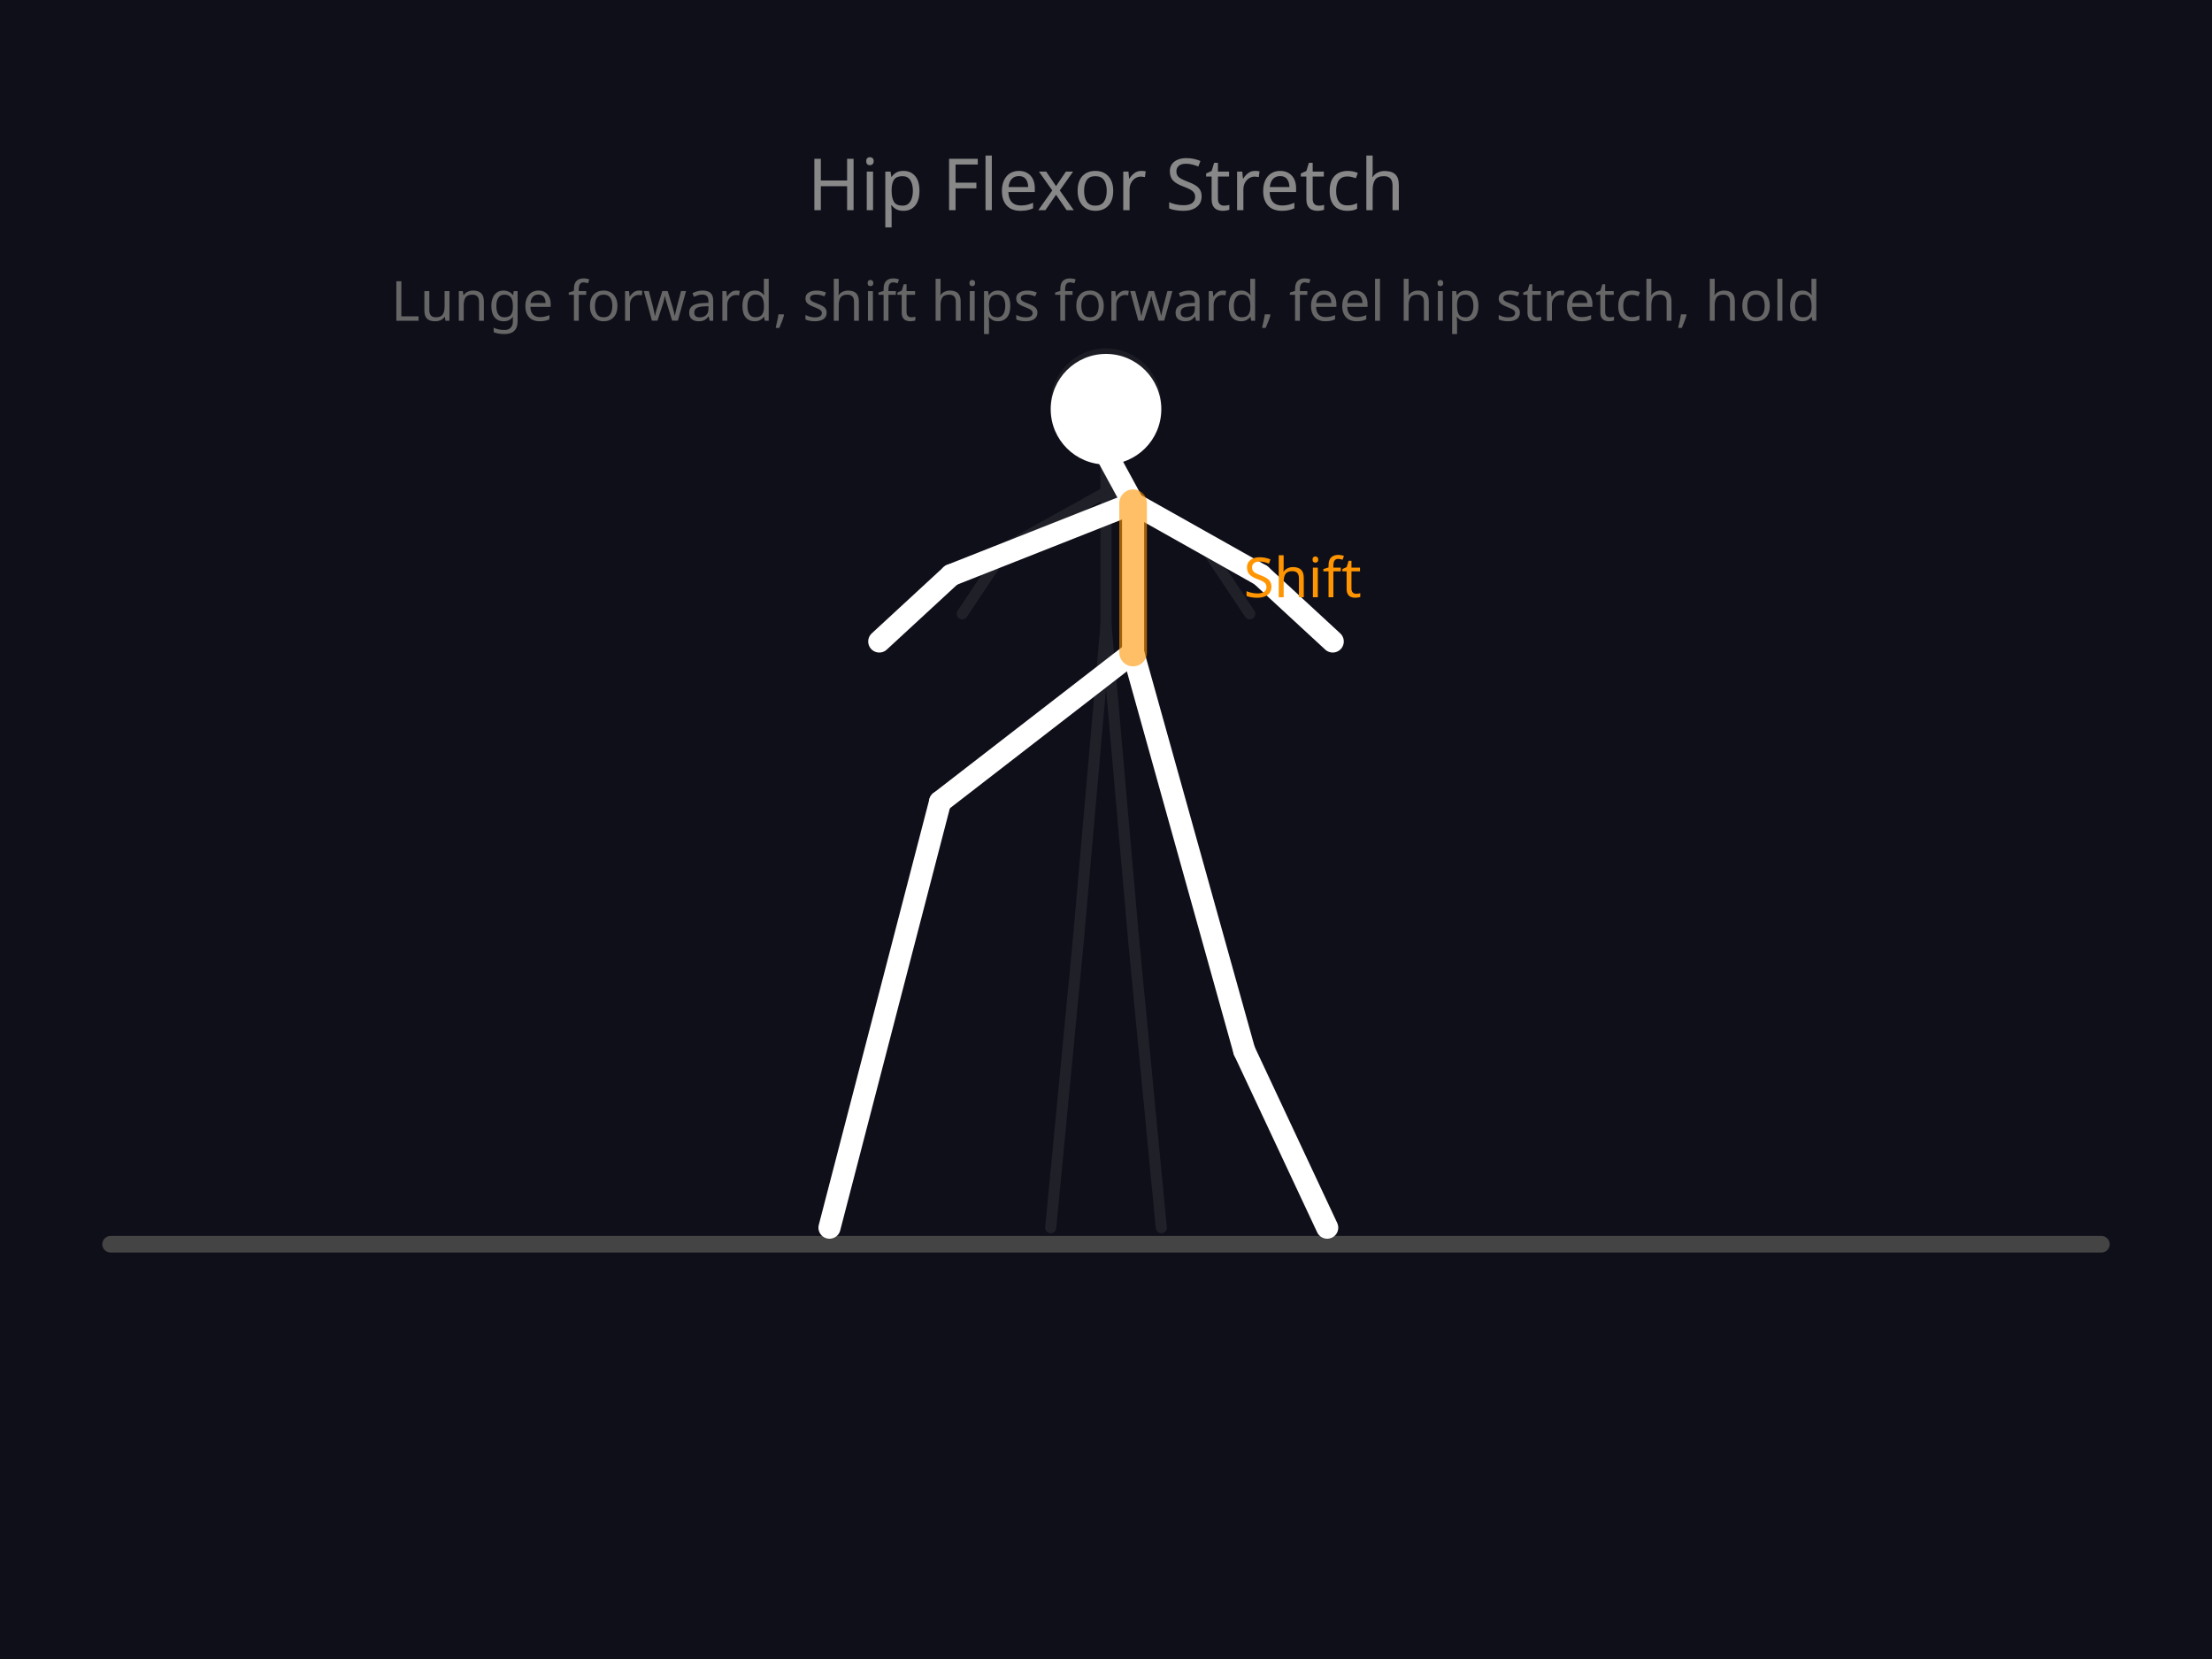
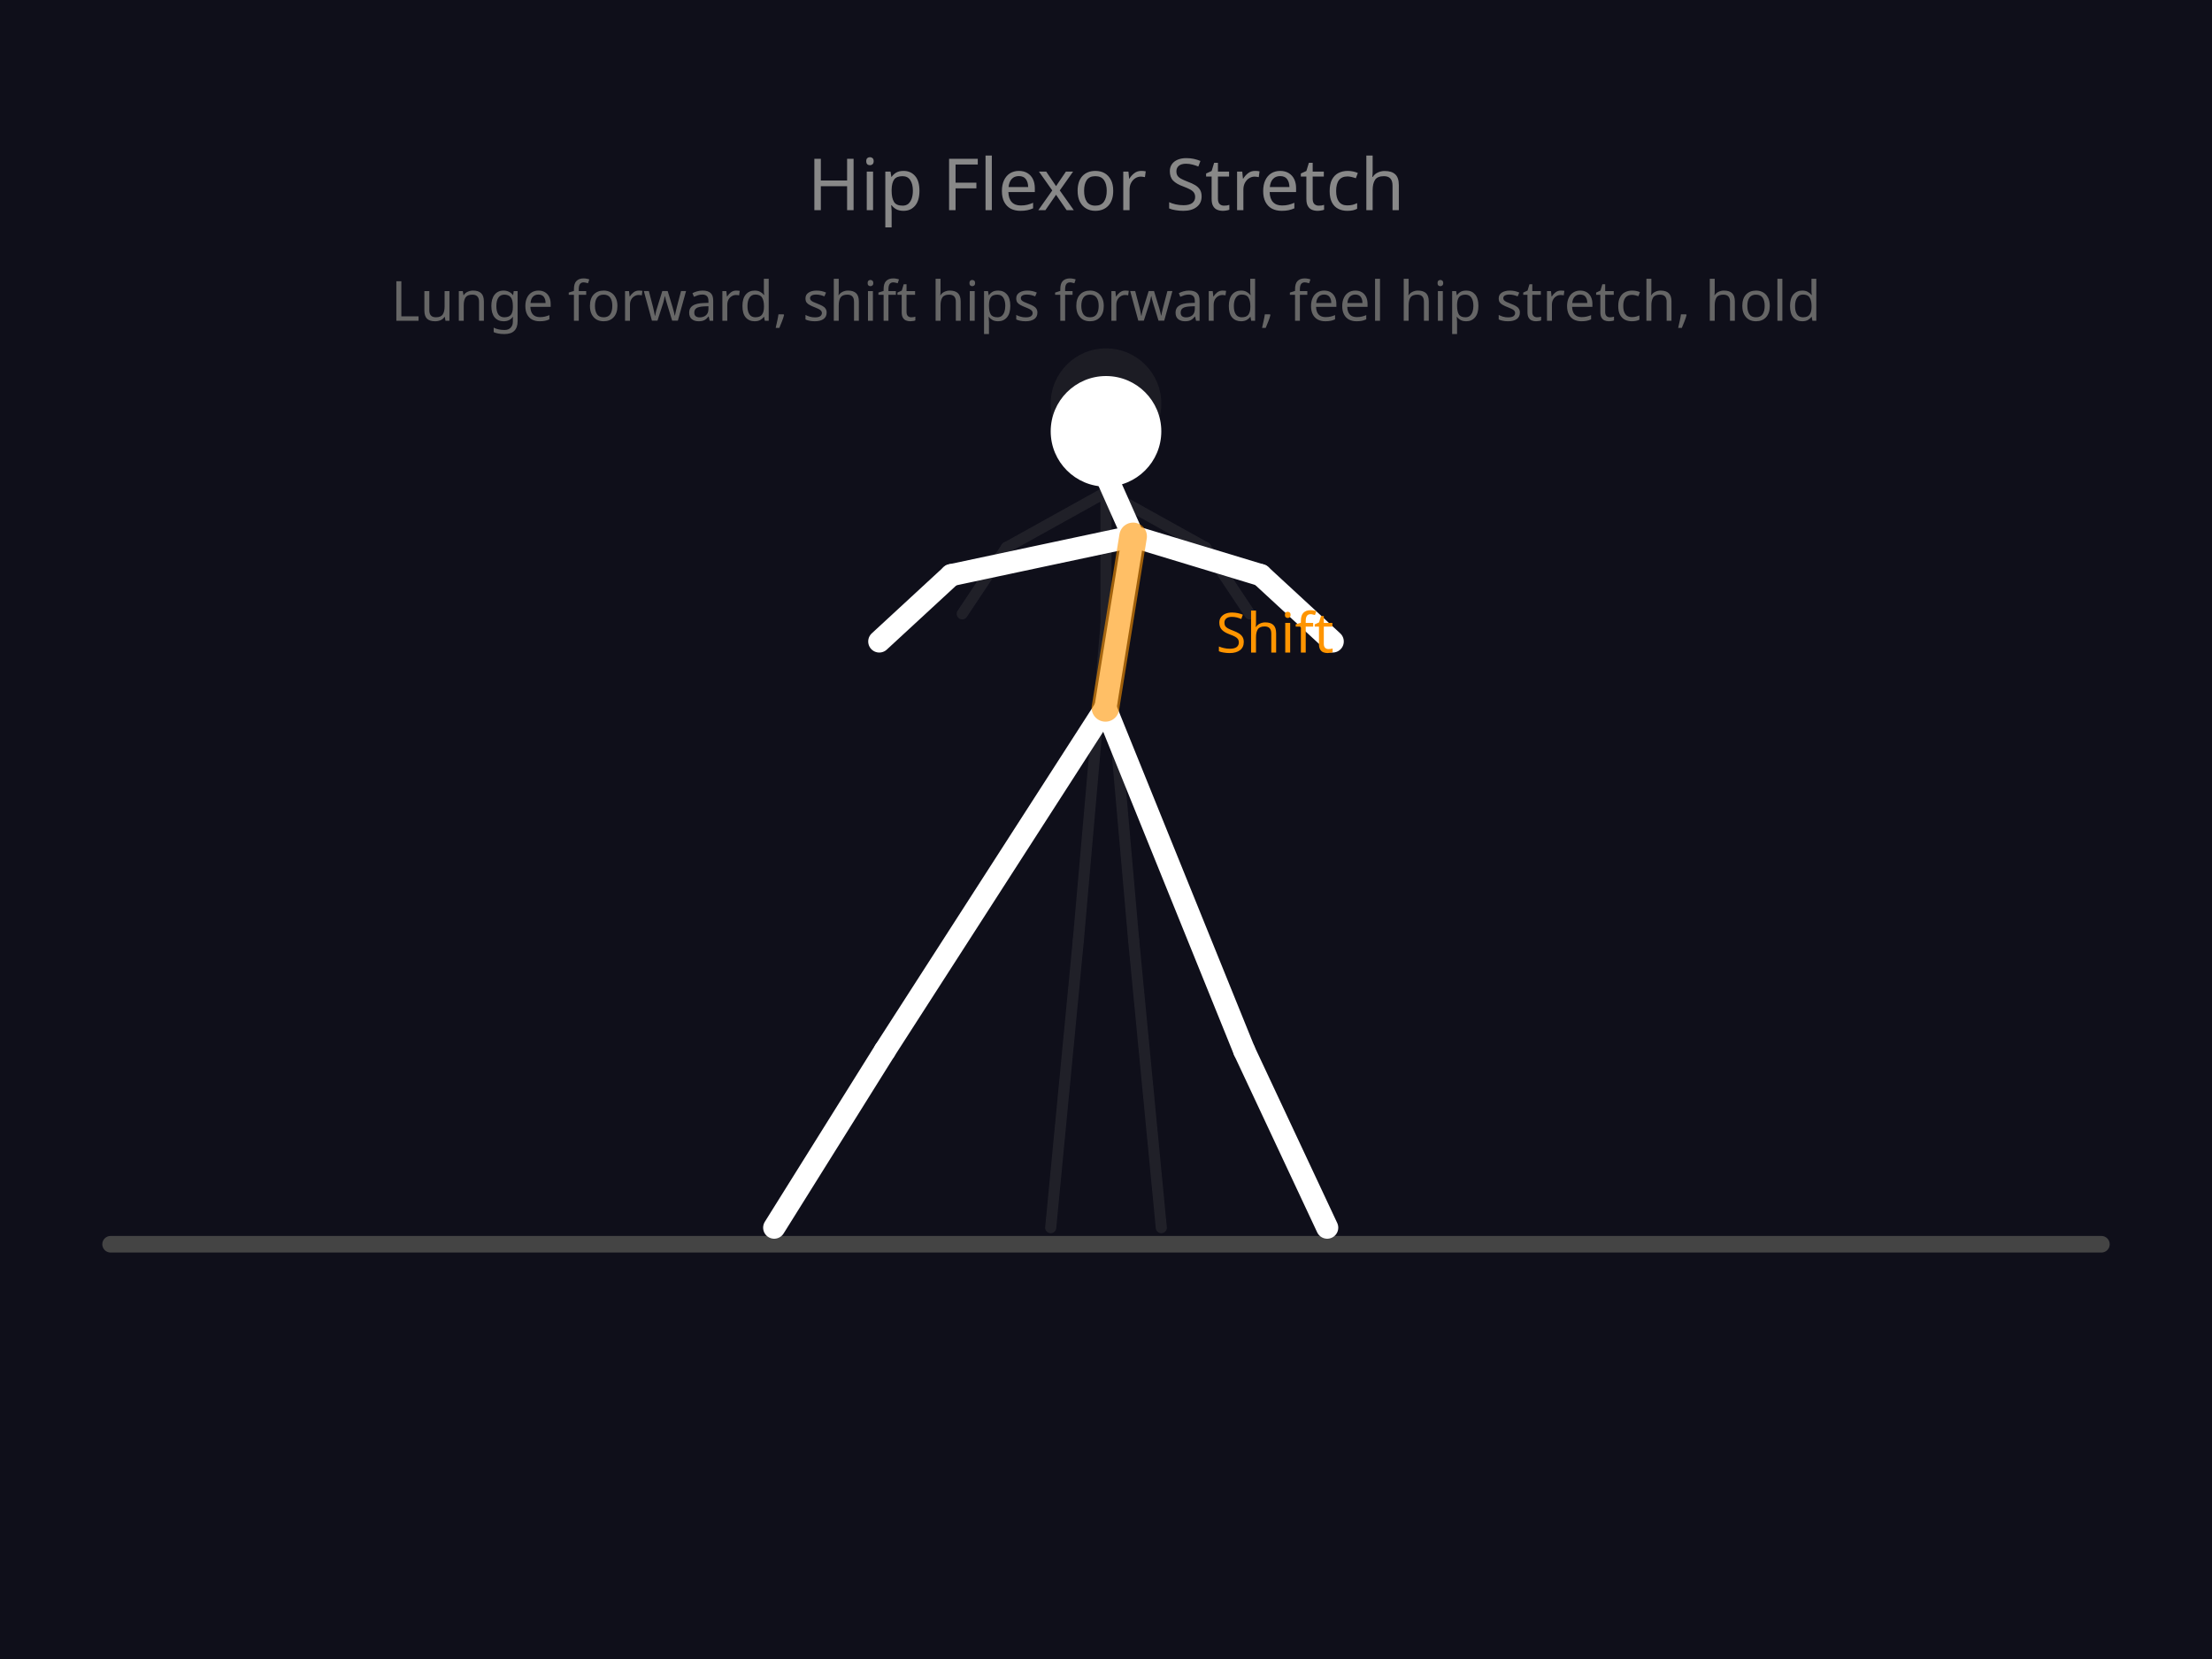
<svg xmlns="http://www.w3.org/2000/svg" viewBox="0 0 400 300">
  <rect width="400" height="300" fill="#0f0f1a" />
  <line x1="20" y1="225" x2="380" y2="225" stroke="#444" stroke-width="3" stroke-linecap="round" />
  <text x="200" y="38" fill="#888" font-size="13" font-family="sans-serif" text-anchor="middle">Hip Flexor Stretch</text>
  <text x="200" y="58" fill="#666" font-size="10" font-family="sans-serif" text-anchor="middle">Lunge forward, shift hips forward, feel hip stretch, hold</text>
  <g stroke="#555" stroke-width="2" fill="none" stroke-linecap="round" stroke-linejoin="round" opacity="0.25">
    <circle cx="200" cy="73" r="10" fill="#444" stroke="none" />
    <line x1="200" y1="73" x2="200" y2="81" />
    <line x1="200" y1="81" x2="200" y2="89" />
    <line x1="200" y1="89" x2="200" y2="113" />
    <line x1="200" y1="89" x2="182" y2="99" />
    <line x1="182" y1="99" x2="174" y2="111" />
    <line x1="200" y1="89" x2="218" y2="99" />
    <line x1="218" y1="99" x2="226" y2="111" />
    <line x1="200" y1="113" x2="195" y2="170" />
    <line x1="195" y1="170" x2="190" y2="222" />
    <line x1="200" y1="113" x2="205" y2="170" />
    <line x1="205" y1="170" x2="210" y2="222" />
  </g>
  <g stroke="#FFF" stroke-width="4" fill="none" stroke-linecap="round" stroke-linejoin="round">
-     <circle cx="200" cy="74" r="10" fill="#FFF" stroke="none" />
-     <line x1="200" y1="74" x2="200" y2="82" />
-     <line x1="200" y1="82" x2="204.9" y2="91" />
-     <line x1="204.9" y1="91" x2="204.9" y2="118" />
-     <line x1="204.9" y1="91" x2="172" y2="104" />
+     <circle cx="200" cy="78" r="10" fill="#FFF" stroke="none" />
+     <line x1="200" y1="78" x2="200" y2="86" />
+     <line x1="200" y1="86" x2="204.9" y2="97" />
+     <line x1="204.9" y1="97" x2="199.9" y2="128" />
+     <line x1="204.9" y1="97" x2="172" y2="104" />
    <line x1="172" y1="104" x2="159" y2="116" />
-     <line x1="204.9" y1="91" x2="228" y2="104" />
+     <line x1="204.9" y1="97" x2="228" y2="104" />
    <line x1="228" y1="104" x2="241" y2="116" />
-     <line x1="204.9" y1="118" x2="170" y2="145" />
-     <line x1="170" y1="145" x2="150" y2="222" />
-     <line x1="204.9" y1="118" x2="225" y2="190" />
+     <line x1="199.9" y1="128" x2="160" y2="190" />
+     <line x1="160" y1="190" x2="140" y2="222" />
+     <line x1="199.9" y1="128" x2="225" y2="190" />
    <line x1="225" y1="190" x2="240" y2="222" />
-     <line x1="204.9" y1="118" x2="204.9" y2="91" stroke="#FF9500" stroke-width="5" opacity="0.6" />
+     <line x1="199.9" y1="128" x2="204.9" y2="97" stroke="#FF9500" stroke-width="5" opacity="0.6" />
  </g>
-   <text x="224.9" y="108" fill="#FF9500" font-size="10" font-family="sans-serif">Shift</text>
+   <text x="219.9" y="118" fill="#FF9500" font-size="10" font-family="sans-serif">Shift</text>
</svg>
